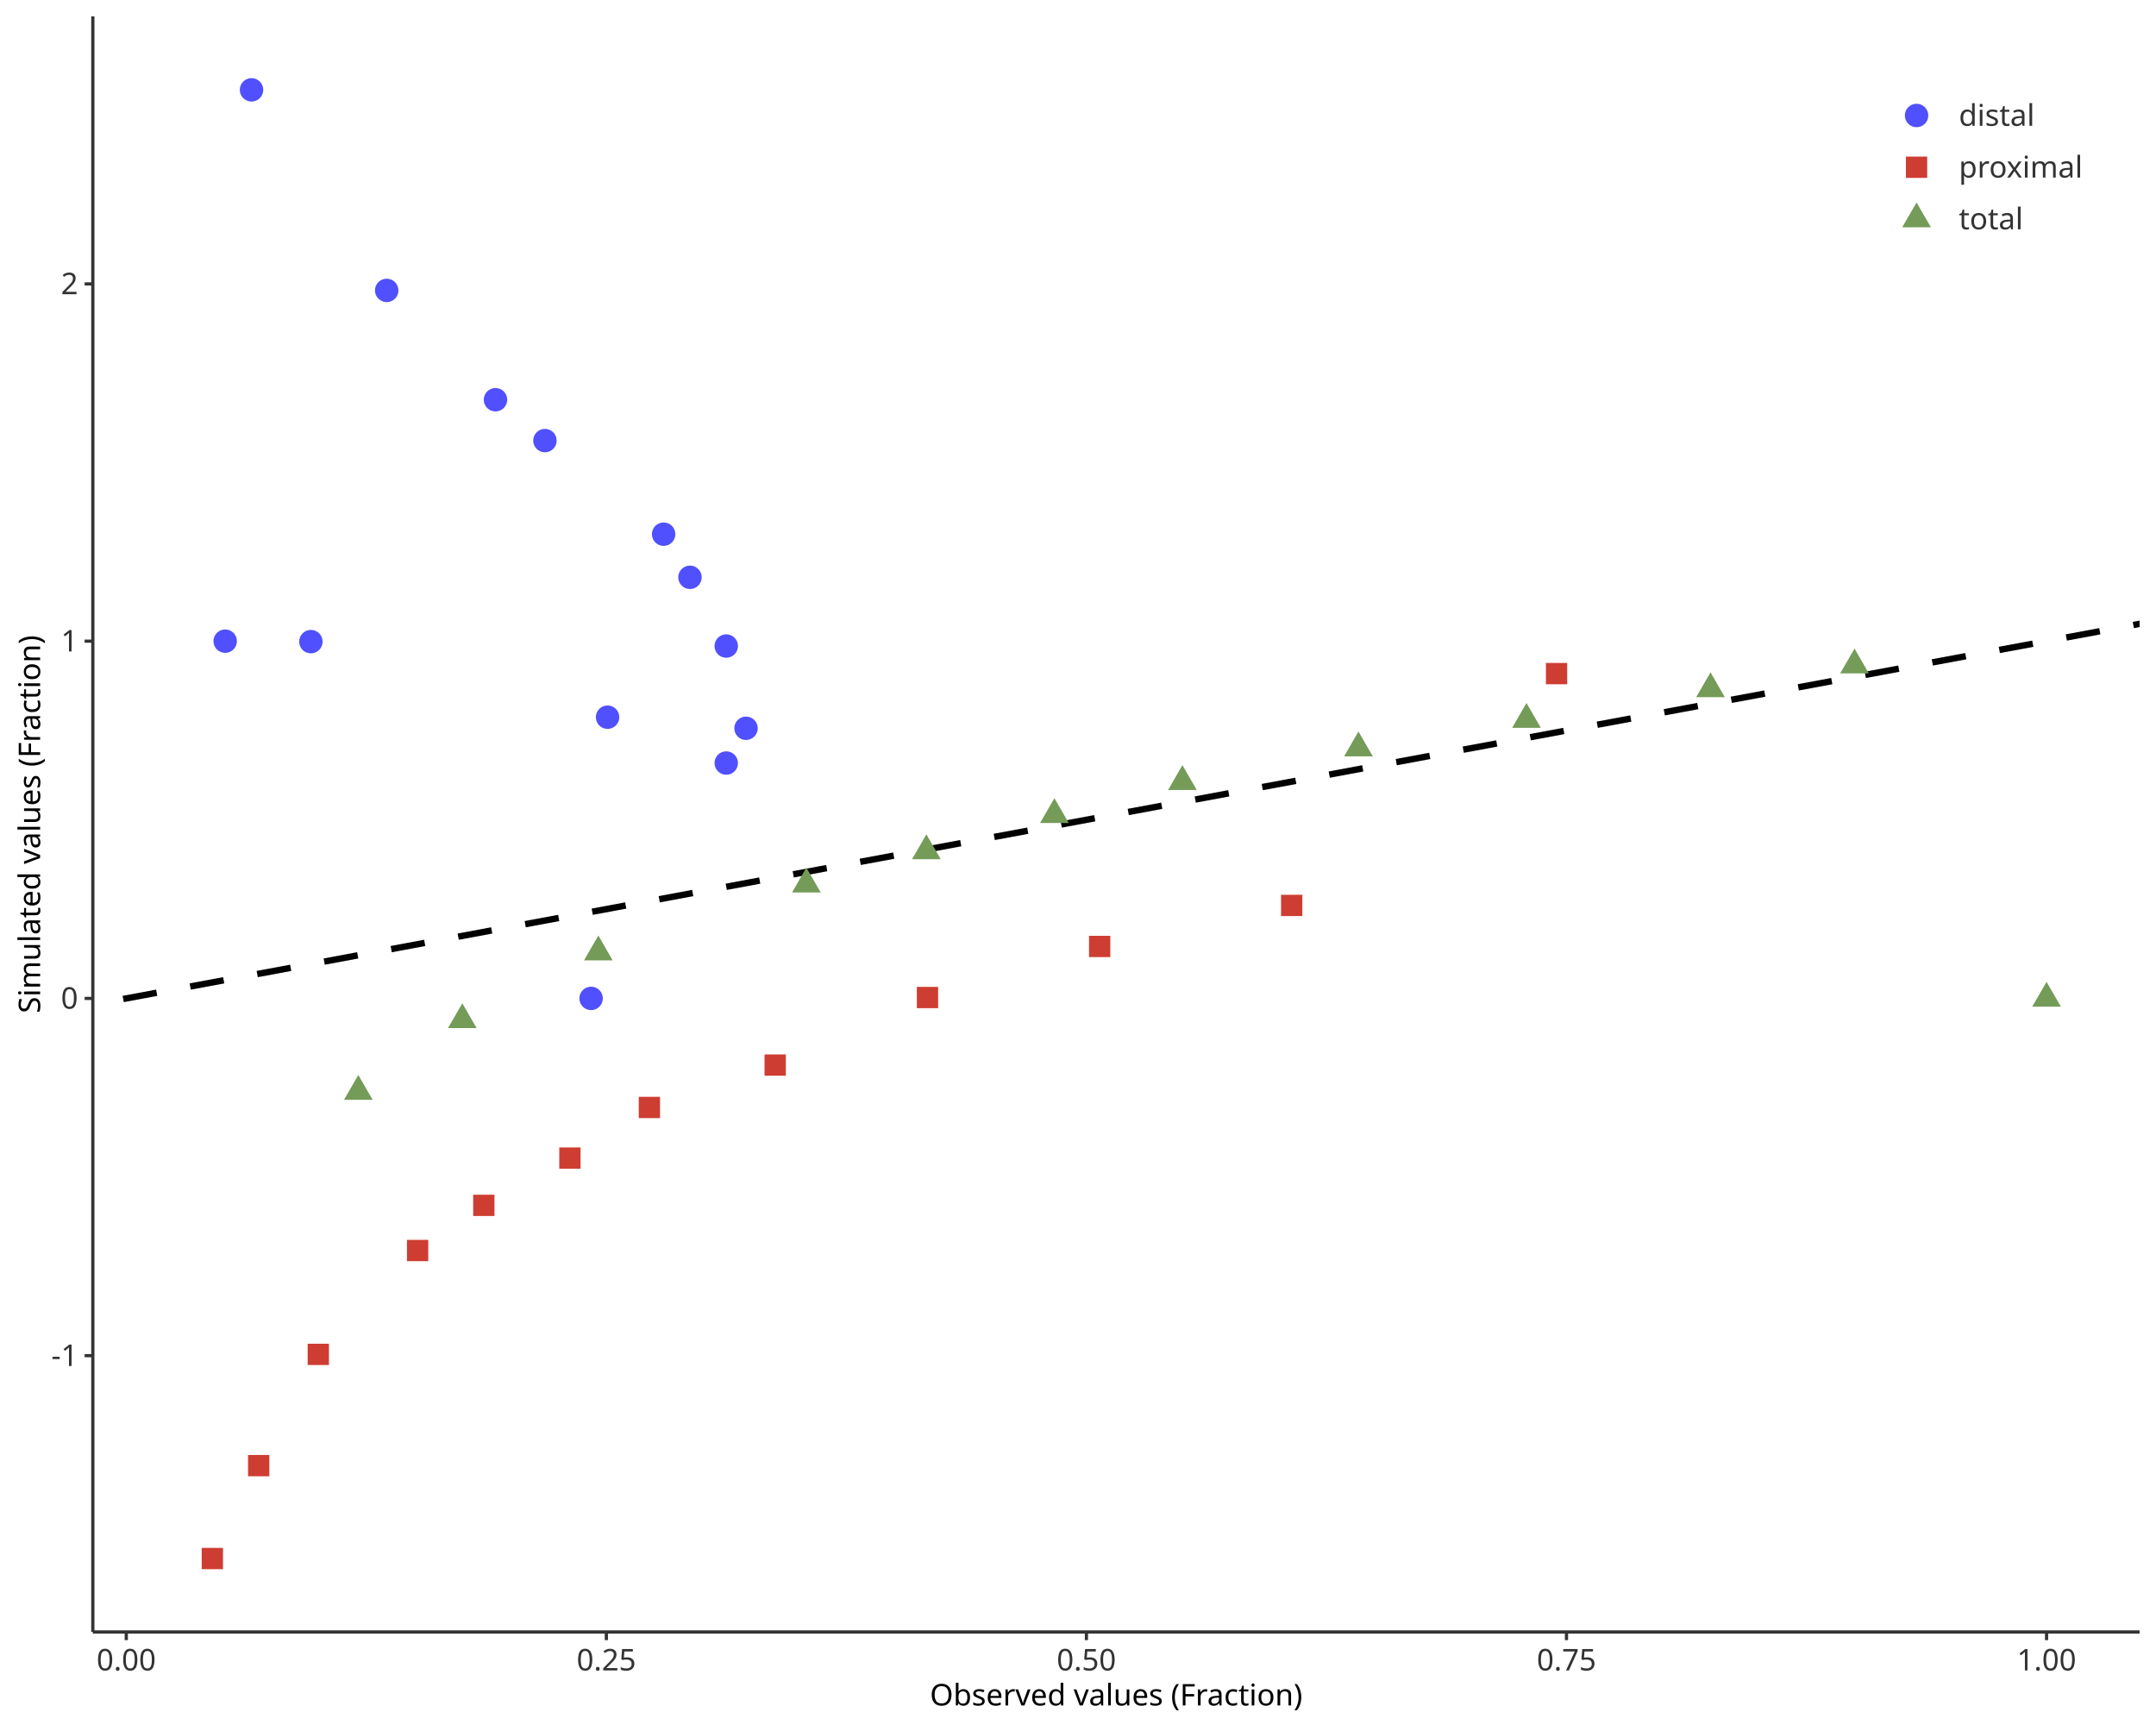
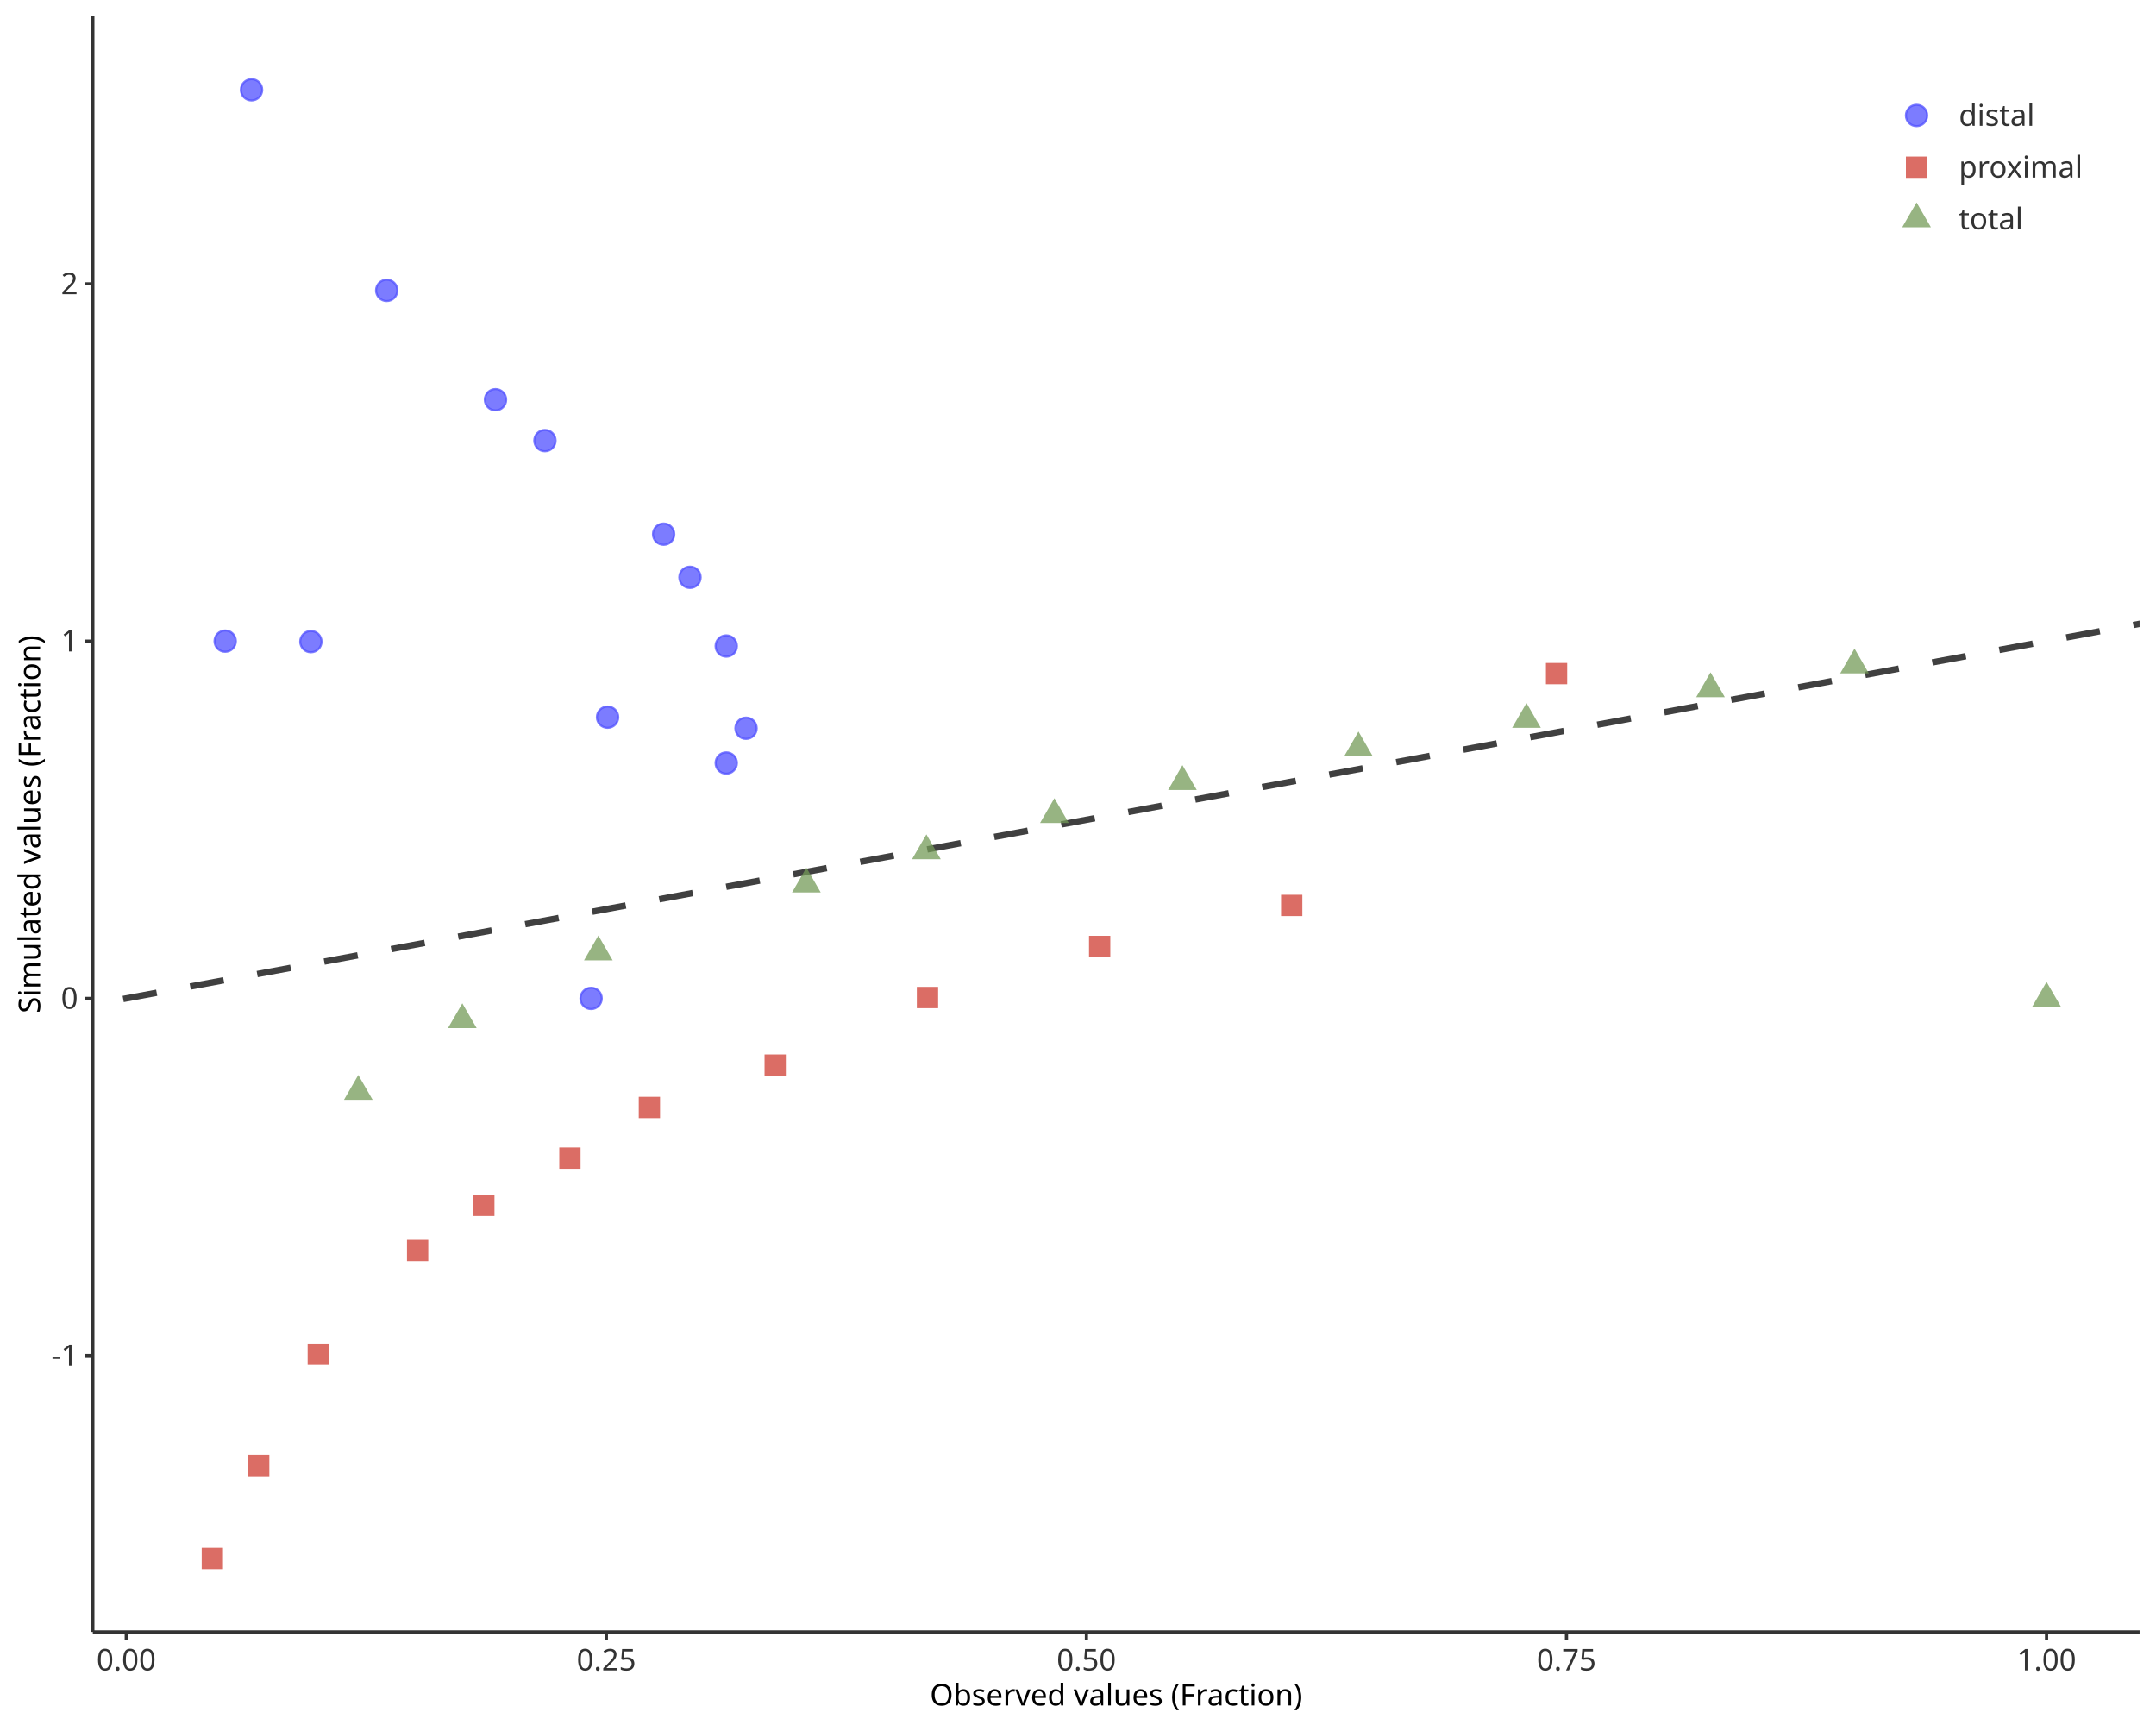
<svg xmlns="http://www.w3.org/2000/svg" class="svglite" data-engine-version="2.0" width="720.00pt" height="576.00pt" viewBox="0 0 720.00 576.00">
  <defs>
    <style type="text/css">
    .svglite line, .svglite polyline, .svglite polygon, .svglite path, .svglite rect, .svglite circle {
      fill: none;
      stroke: #000000;
      stroke-linecap: round;
      stroke-linejoin: round;
      stroke-miterlimit: 10.00;
    }
  </style>
  </defs>
  <rect width="100%" height="100%" style="stroke: none; fill: #FFFFFF;" />
  <defs>
    <clipPath id="cpMC4wMHw3MjAuMDB8MC4wMHw1NzYuMDA=">
      <rect x="0.00" y="0.00" width="720.00" height="576.00" />
    </clipPath>
  </defs>
  <g clip-path="url(#cpMC4wMHw3MjAuMDB8MC4wMHw1NzYuMDA=)">
    <rect x="0.00" y="0.00" width="720.00" height="576.00" style="stroke-width: 1.07; stroke: none; fill: #FFFFFF;" />
  </g>
  <defs>
    <clipPath id="cpMzEuMDB8NzE0LjUyfDUuNDh8NTQ0Ljkz">
      <rect x="31.00" y="5.48" width="683.52" height="539.45" />
    </clipPath>
  </defs>
  <g clip-path="url(#cpMzEuMDB8NzE0LjUyfDUuNDh8NTQ0Ljkz)">
    <rect x="31.00" y="5.48" width="683.52" height="539.45" style="stroke-width: 1.07; stroke: none; fill: #FFFFFF;" />
    <polyline points="31.00,512.32 714.52,512.32 " style="stroke-width: 0.53; stroke: #FFFFFF; stroke-linecap: butt;" />
    <polyline points="31.00,393.03 714.52,393.03 " style="stroke-width: 0.53; stroke: #FFFFFF; stroke-linecap: butt;" />
    <polyline points="31.00,273.73 714.52,273.73 " style="stroke-width: 0.53; stroke: #FFFFFF; stroke-linecap: butt;" />
    <polyline points="31.00,154.44 714.52,154.44 " style="stroke-width: 0.53; stroke: #FFFFFF; stroke-linecap: butt;" />
    <polyline points="31.00,35.15 714.52,35.15 " style="stroke-width: 0.53; stroke: #FFFFFF; stroke-linecap: butt;" />
    <polyline points="122.33,544.93 122.33,5.48 " style="stroke-width: 0.53; stroke: #FFFFFF; stroke-linecap: butt;" />
    <polyline points="282.65,544.93 282.65,5.48 " style="stroke-width: 0.53; stroke: #FFFFFF; stroke-linecap: butt;" />
    <polyline points="442.97,544.93 442.97,5.48 " style="stroke-width: 0.53; stroke: #FFFFFF; stroke-linecap: butt;" />
    <polyline points="603.29,544.93 603.29,5.48 " style="stroke-width: 0.53; stroke: #FFFFFF; stroke-linecap: butt;" />
  </g>
  <g clip-path="url(#cpMC4wMHw3MjAuMDB8MC4wMHw1NzYuMDA=)">
</g>
  <g clip-path="url(#cpMzEuMDB8NzE0LjUyfDUuNDh8NTQ0Ljkz)">
</g>
  <g clip-path="url(#cpMC4wMHw3MjAuMDB8MC4wMHw1NzYuMDA=)">
</g>
  <g clip-path="url(#cpMzEuMDB8NzE0LjUyfDUuNDh8NTQ0Ljkz)">
</g>
  <g clip-path="url(#cpMC4wMHw3MjAuMDB8MC4wMHw1NzYuMDA=)">
</g>
  <g clip-path="url(#cpMzEuMDB8NzE0LjUyfDUuNDh8NTQ0Ljkz)">
</g>
  <g clip-path="url(#cpMC4wMHw3MjAuMDB8MC4wMHw1NzYuMDA=)">
</g>
  <g clip-path="url(#cpMzEuMDB8NzE0LjUyfDUuNDh8NTQ0Ljkz)">
</g>
  <g clip-path="url(#cpMC4wMHw3MjAuMDB8MC4wMHw1NzYuMDA=)">
</g>
  <g clip-path="url(#cpMzEuMDB8NzE0LjUyfDUuNDh8NTQ0Ljkz)">
</g>
  <g clip-path="url(#cpMC4wMHw3MjAuMDB8MC4wMHw1NzYuMDA=)">
</g>
  <g clip-path="url(#cpMzEuMDB8NzE0LjUyfDUuNDh8NTQ0Ljkz)">
</g>
  <g clip-path="url(#cpMC4wMHw3MjAuMDB8MC4wMHw1NzYuMDA=)">
</g>
  <g clip-path="url(#cpMzEuMDB8NzE0LjUyfDUuNDh8NTQ0Ljkz)">
</g>
  <g clip-path="url(#cpMC4wMHw3MjAuMDB8MC4wMHw1NzYuMDA=)">
</g>
  <g clip-path="url(#cpMzEuMDB8NzE0LjUyfDUuNDh8NTQ0Ljkz)">
</g>
  <g clip-path="url(#cpMC4wMHw3MjAuMDB8MC4wMHw1NzYuMDA=)">
</g>
  <g clip-path="url(#cpMzEuMDB8NzE0LjUyfDUuNDh8NTQ0Ljkz)">
</g>
  <g clip-path="url(#cpMC4wMHw3MjAuMDB8MC4wMHw1NzYuMDA=)">
</g>
  <g clip-path="url(#cpMzEuMDB8NzE0LjUyfDUuNDh8NTQ0Ljkz)">
</g>
  <g clip-path="url(#cpMC4wMHw3MjAuMDB8MC4wMHw1NzYuMDA=)">
</g>
  <g clip-path="url(#cpMzEuMDB8NzE0LjUyfDUuNDh8NTQ0Ljkz)">
</g>
  <g clip-path="url(#cpMC4wMHw3MjAuMDB8MC4wMHw1NzYuMDA=)">
</g>
  <g clip-path="url(#cpMzEuMDB8NzE0LjUyfDUuNDh8NTQ0Ljkz)">
</g>
  <g clip-path="url(#cpMC4wMHw3MjAuMDB8MC4wMHw1NzYuMDA=)">
</g>
  <g clip-path="url(#cpMzEuMDB8NzE0LjUyfDUuNDh8NTQ0Ljkz)">
</g>
  <g clip-path="url(#cpMC4wMHw3MjAuMDB8MC4wMHw1NzYuMDA=)">
</g>
  <g clip-path="url(#cpMzEuMDB8NzE0LjUyfDUuNDh8NTQ0Ljkz)">
</g>
  <g clip-path="url(#cpMC4wMHw3MjAuMDB8MC4wMHw1NzYuMDA=)">
</g>
  <g clip-path="url(#cpMzEuMDB8NzE0LjUyfDUuNDh8NTQ0Ljkz)">
</g>
  <g clip-path="url(#cpMC4wMHw3MjAuMDB8MC4wMHw1NzYuMDA=)">
</g>
  <g clip-path="url(#cpMzEuMDB8NzE0LjUyfDUuNDh8NTQ0Ljkz)">
-     <line x1="-652.52" y1="462.61" x2="1398.04" y2="81.16" style="stroke-width: 2.13; stroke-dasharray: 11.38,11.38; stroke-linecap: butt;" />
-     <circle cx="197.40" cy="333.38" r="3.56" style="stroke-width: 0.71; stroke: #5050FF; fill: #5050FF;" />
-     <circle cx="242.53" cy="254.79" r="3.56" style="stroke-width: 0.71; stroke: #5050FF; fill: #5050FF;" />
-     <circle cx="249.14" cy="243.18" r="3.56" style="stroke-width: 0.71; stroke: #5050FF; fill: #5050FF;" />
-     <circle cx="242.53" cy="215.72" r="3.56" style="stroke-width: 0.71; stroke: #5050FF; fill: #5050FF;" />
-     <circle cx="230.42" cy="192.77" r="3.56" style="stroke-width: 0.71; stroke: #5050FF; fill: #5050FF;" />
-     <circle cx="221.62" cy="178.37" r="3.56" style="stroke-width: 0.71; stroke: #5050FF; fill: #5050FF;" />
-     <circle cx="202.90" cy="239.48" r="3.56" style="stroke-width: 0.71; stroke: #5050FF; fill: #5050FF;" />
-     <circle cx="181.98" cy="147.12" r="3.56" style="stroke-width: 0.71; stroke: #5050FF; fill: #5050FF;" />
-     <circle cx="165.47" cy="133.47" r="3.56" style="stroke-width: 0.71; stroke: #5050FF; fill: #5050FF;" />
-     <circle cx="129.14" cy="96.97" r="3.56" style="stroke-width: 0.71; stroke: #5050FF; fill: #5050FF;" />
-     <circle cx="103.82" cy="214.25" r="3.56" style="stroke-width: 0.71; stroke: #5050FF; fill: #5050FF;" />
-     <circle cx="84.00" cy="30.00" r="3.56" style="stroke-width: 0.71; stroke: #5050FF; fill: #5050FF;" />
-     <circle cx="75.20" cy="214.09" r="3.56" style="stroke-width: 0.71; stroke: #5050FF; fill: #5050FF;" />
-     <polygon points="516.26,228.48 523.37,228.48 523.37,221.37 516.26,221.37 " style="stroke-width: 0.71; stroke: none; fill: #CE3D32;" />
-     <polygon points="427.81,305.89 434.92,305.89 434.92,298.78 427.81,298.78 " style="stroke-width: 0.71; stroke: none; fill: #CE3D32;" />
-     <polygon points="363.68,319.59 370.79,319.59 370.79,312.48 363.68,312.48 " style="stroke-width: 0.71; stroke: none; fill: #CE3D32;" />
-     <polygon points="306.18,336.64 313.29,336.64 313.29,329.53 306.18,329.53 " style="stroke-width: 0.71; stroke: none; fill: #CE3D32;" />
-     <polygon points="255.32,359.20 262.43,359.20 262.43,352.09 255.32,352.09 " style="stroke-width: 0.71; stroke: none; fill: #CE3D32;" />
-     <polygon points="213.31,373.35 220.42,373.35 220.42,366.24 213.31,366.24 " style="stroke-width: 0.71; stroke: none; fill: #CE3D32;" />
-     <polygon points="186.77,390.26 193.88,390.26 193.88,383.15 186.77,383.15 " style="stroke-width: 0.71; stroke: none; fill: #CE3D32;" />
-     <polygon points="158.02,406.04 165.13,406.04 165.13,398.93 158.02,398.93 " style="stroke-width: 0.71; stroke: none; fill: #CE3D32;" />
-     <polygon points="135.91,421.12 143.02,421.12 143.02,414.01 135.91,414.01 " style="stroke-width: 0.71; stroke: none; fill: #CE3D32;" />
-     <polygon points="102.74,455.80 109.85,455.80 109.85,448.69 102.74,448.69 " style="stroke-width: 0.71; stroke: none; fill: #CE3D32;" />
-     <polygon points="82.84,492.95 89.95,492.95 89.95,485.83 82.84,485.83 " style="stroke-width: 0.71; stroke: none; fill: #CE3D32;" />
-     <polygon points="67.36,523.97 74.47,523.97 74.47,516.86 67.36,516.86 " style="stroke-width: 0.71; stroke: none; fill: #CE3D32;" />
-     <polygon points="683.45,327.85 688.24,336.14 678.66,336.14 " style="stroke-width: 0.71; stroke: none; fill: #749B58;" />
-     <polygon points="619.32,216.57 624.11,224.86 614.53,224.86 " style="stroke-width: 0.71; stroke: none; fill: #749B58;" />
-     <polygon points="571.23,224.50 576.01,232.80 566.44,232.80 " style="stroke-width: 0.71; stroke: none; fill: #749B58;" />
-     <polygon points="509.77,234.74 514.56,243.03 504.98,243.03 " style="stroke-width: 0.71; stroke: none; fill: #749B58;" />
-     <polygon points="453.66,244.26 458.45,252.55 448.87,252.55 " style="stroke-width: 0.71; stroke: none; fill: #749B58;" />
-     <polygon points="394.87,255.49 399.66,263.79 390.09,263.79 " style="stroke-width: 0.71; stroke: none; fill: #749B58;" />
-     <polygon points="352.12,266.52 356.91,274.81 347.33,274.81 " style="stroke-width: 0.71; stroke: none; fill: #749B58;" />
-     <polygon points="309.37,278.61 314.16,286.90 304.58,286.90 " style="stroke-width: 0.71; stroke: none; fill: #749B58;" />
-     <polygon points="269.29,289.71 274.08,298.00 264.50,298.00 " style="stroke-width: 0.71; stroke: none; fill: #749B58;" />
-     <polygon points="199.82,312.38 204.60,320.68 195.03,320.68 " style="stroke-width: 0.71; stroke: none; fill: #749B58;" />
-     <polygon points="154.39,335.01 159.18,343.30 149.60,343.30 " style="stroke-width: 0.71; stroke: none; fill: #749B58;" />
-     <polygon points="119.66,358.95 124.44,367.24 114.87,367.24 " style="stroke-width: 0.71; stroke: none; fill: #749B58;" />
+     <line x1="-652.52" y1="462.61" x2="1398.04" y2="81.16" style="stroke-width: 2.13; stroke: #000000; stroke-opacity: 0.75; stroke-dasharray: 11.38,11.38; stroke-linecap: butt;" />
+     <circle cx="197.40" cy="333.38" r="3.56" style="stroke-width: 0.71; stroke: #5050FF; stroke-opacity: 0.75; fill: #5050FF; fill-opacity: 0.75;" />
+     <circle cx="242.53" cy="254.79" r="3.56" style="stroke-width: 0.71; stroke: #5050FF; stroke-opacity: 0.75; fill: #5050FF; fill-opacity: 0.75;" />
+     <circle cx="249.14" cy="243.18" r="3.56" style="stroke-width: 0.71; stroke: #5050FF; stroke-opacity: 0.75; fill: #5050FF; fill-opacity: 0.75;" />
+     <circle cx="242.53" cy="215.72" r="3.56" style="stroke-width: 0.71; stroke: #5050FF; stroke-opacity: 0.75; fill: #5050FF; fill-opacity: 0.75;" />
+     <circle cx="230.42" cy="192.77" r="3.56" style="stroke-width: 0.71; stroke: #5050FF; stroke-opacity: 0.75; fill: #5050FF; fill-opacity: 0.75;" />
+     <circle cx="221.62" cy="178.37" r="3.56" style="stroke-width: 0.71; stroke: #5050FF; stroke-opacity: 0.75; fill: #5050FF; fill-opacity: 0.75;" />
+     <circle cx="202.90" cy="239.48" r="3.56" style="stroke-width: 0.71; stroke: #5050FF; stroke-opacity: 0.75; fill: #5050FF; fill-opacity: 0.75;" />
+     <circle cx="181.98" cy="147.12" r="3.56" style="stroke-width: 0.71; stroke: #5050FF; stroke-opacity: 0.75; fill: #5050FF; fill-opacity: 0.75;" />
+     <circle cx="165.47" cy="133.47" r="3.56" style="stroke-width: 0.71; stroke: #5050FF; stroke-opacity: 0.75; fill: #5050FF; fill-opacity: 0.75;" />
+     <circle cx="129.14" cy="96.97" r="3.56" style="stroke-width: 0.71; stroke: #5050FF; stroke-opacity: 0.75; fill: #5050FF; fill-opacity: 0.75;" />
+     <circle cx="103.82" cy="214.25" r="3.56" style="stroke-width: 0.71; stroke: #5050FF; stroke-opacity: 0.75; fill: #5050FF; fill-opacity: 0.75;" />
+     <circle cx="84.00" cy="30.00" r="3.56" style="stroke-width: 0.71; stroke: #5050FF; stroke-opacity: 0.75; fill: #5050FF; fill-opacity: 0.75;" />
+     <circle cx="75.20" cy="214.09" r="3.56" style="stroke-width: 0.71; stroke: #5050FF; stroke-opacity: 0.75; fill: #5050FF; fill-opacity: 0.75;" />
+     <polygon points="516.26,228.48 523.37,228.48 523.37,221.37 516.26,221.37 " style="stroke-width: 0.71; stroke: none; fill: #CE3D32; fill-opacity: 0.75;" />
+     <polygon points="427.81,305.89 434.92,305.89 434.92,298.78 427.81,298.78 " style="stroke-width: 0.71; stroke: none; fill: #CE3D32; fill-opacity: 0.75;" />
+     <polygon points="363.68,319.59 370.79,319.59 370.79,312.48 363.68,312.48 " style="stroke-width: 0.71; stroke: none; fill: #CE3D32; fill-opacity: 0.75;" />
+     <polygon points="306.18,336.64 313.29,336.64 313.29,329.53 306.18,329.53 " style="stroke-width: 0.71; stroke: none; fill: #CE3D32; fill-opacity: 0.75;" />
+     <polygon points="255.32,359.20 262.43,359.20 262.43,352.09 255.32,352.09 " style="stroke-width: 0.71; stroke: none; fill: #CE3D32; fill-opacity: 0.75;" />
+     <polygon points="213.31,373.35 220.42,373.35 220.42,366.24 213.31,366.24 " style="stroke-width: 0.71; stroke: none; fill: #CE3D32; fill-opacity: 0.75;" />
+     <polygon points="186.77,390.26 193.88,390.26 193.88,383.15 186.77,383.15 " style="stroke-width: 0.71; stroke: none; fill: #CE3D32; fill-opacity: 0.75;" />
+     <polygon points="158.02,406.04 165.13,406.04 165.13,398.93 158.02,398.93 " style="stroke-width: 0.71; stroke: none; fill: #CE3D32; fill-opacity: 0.75;" />
+     <polygon points="135.91,421.12 143.02,421.12 143.02,414.01 135.91,414.01 " style="stroke-width: 0.71; stroke: none; fill: #CE3D32; fill-opacity: 0.75;" />
+     <polygon points="102.74,455.80 109.85,455.80 109.85,448.69 102.74,448.69 " style="stroke-width: 0.71; stroke: none; fill: #CE3D32; fill-opacity: 0.75;" />
+     <polygon points="82.84,492.95 89.95,492.95 89.95,485.83 82.84,485.83 " style="stroke-width: 0.71; stroke: none; fill: #CE3D32; fill-opacity: 0.75;" />
+     <polygon points="67.36,523.97 74.47,523.97 74.47,516.86 67.36,516.86 " style="stroke-width: 0.71; stroke: none; fill: #CE3D32; fill-opacity: 0.75;" />
+     <polygon points="683.45,327.85 688.24,336.14 678.66,336.14 " style="stroke-width: 0.71; stroke: none; fill: #749B58; fill-opacity: 0.75;" />
+     <polygon points="619.32,216.57 624.11,224.86 614.53,224.86 " style="stroke-width: 0.71; stroke: none; fill: #749B58; fill-opacity: 0.75;" />
+     <polygon points="571.23,224.50 576.01,232.80 566.44,232.80 " style="stroke-width: 0.71; stroke: none; fill: #749B58; fill-opacity: 0.75;" />
+     <polygon points="509.77,234.74 514.56,243.03 504.98,243.03 " style="stroke-width: 0.71; stroke: none; fill: #749B58; fill-opacity: 0.75;" />
+     <polygon points="453.66,244.26 458.45,252.55 448.87,252.55 " style="stroke-width: 0.71; stroke: none; fill: #749B58; fill-opacity: 0.75;" />
+     <polygon points="394.87,255.49 399.66,263.79 390.09,263.79 " style="stroke-width: 0.71; stroke: none; fill: #749B58; fill-opacity: 0.75;" />
+     <polygon points="352.12,266.52 356.91,274.81 347.33,274.81 " style="stroke-width: 0.71; stroke: none; fill: #749B58; fill-opacity: 0.75;" />
+     <polygon points="309.37,278.61 314.16,286.90 304.58,286.90 " style="stroke-width: 0.71; stroke: none; fill: #749B58; fill-opacity: 0.75;" />
+     <polygon points="269.29,289.71 274.08,298.00 264.50,298.00 " style="stroke-width: 0.71; stroke: none; fill: #749B58; fill-opacity: 0.75;" />
+     <polygon points="199.82,312.38 204.60,320.68 195.03,320.68 " style="stroke-width: 0.71; stroke: none; fill: #749B58; fill-opacity: 0.75;" />
+     <polygon points="154.39,335.01 159.18,343.30 149.60,343.30 " style="stroke-width: 0.71; stroke: none; fill: #749B58; fill-opacity: 0.75;" />
+     <polygon points="119.66,358.95 124.44,367.24 114.87,367.24 " style="stroke-width: 0.71; stroke: none; fill: #749B58; fill-opacity: 0.75;" />
  </g>
  <g clip-path="url(#cpMC4wMHw3MjAuMDB8MC4wMHw1NzYuMDA=)">
    <polyline points="31.00,544.93 31.00,5.48 " style="stroke-width: 1.07; stroke: #333333; stroke-linecap: butt;" />
    <text x="26.07" y="456.11" text-anchor="end" style="font-size: 10.00px; fill: #333333; font-family: sans;" textLength="8.89px" lengthAdjust="spacingAndGlyphs">-1</text>
    <text x="26.07" y="336.82" text-anchor="end" style="font-size: 10.00px; fill: #333333; font-family: sans;" textLength="5.56px" lengthAdjust="spacingAndGlyphs">0</text>
    <text x="26.07" y="217.53" text-anchor="end" style="font-size: 10.00px; fill: #333333; font-family: sans;" textLength="5.56px" lengthAdjust="spacingAndGlyphs">1</text>
    <text x="26.07" y="98.24" text-anchor="end" style="font-size: 10.00px; fill: #333333; font-family: sans;" textLength="5.56px" lengthAdjust="spacingAndGlyphs">2</text>
    <polyline points="28.26,452.67 31.00,452.67 " style="stroke-width: 1.07; stroke: #333333; stroke-linecap: butt;" />
    <polyline points="28.26,333.38 31.00,333.38 " style="stroke-width: 1.07; stroke: #333333; stroke-linecap: butt;" />
    <polyline points="28.26,214.09 31.00,214.09 " style="stroke-width: 1.07; stroke: #333333; stroke-linecap: butt;" />
    <polyline points="28.26,94.80 31.00,94.80 " style="stroke-width: 1.07; stroke: #333333; stroke-linecap: butt;" />
    <polyline points="31.00,544.93 714.52,544.93 " style="stroke-width: 1.07; stroke: #333333; stroke-linecap: butt;" />
    <polyline points="42.17,547.67 42.17,544.93 " style="stroke-width: 1.07; stroke: #333333; stroke-linecap: butt;" />
    <polyline points="202.49,547.67 202.49,544.93 " style="stroke-width: 1.07; stroke: #333333; stroke-linecap: butt;" />
    <polyline points="362.81,547.67 362.81,544.93 " style="stroke-width: 1.07; stroke: #333333; stroke-linecap: butt;" />
    <polyline points="523.13,547.67 523.13,544.93 " style="stroke-width: 1.07; stroke: #333333; stroke-linecap: butt;" />
    <polyline points="683.45,547.67 683.45,544.93 " style="stroke-width: 1.07; stroke: #333333; stroke-linecap: butt;" />
    <text x="42.17" y="557.78" text-anchor="middle" style="font-size: 10.00px; fill: #333333; font-family: sans;" textLength="19.46px" lengthAdjust="spacingAndGlyphs">0.00</text>
    <text x="202.49" y="557.78" text-anchor="middle" style="font-size: 10.00px; fill: #333333; font-family: sans;" textLength="19.46px" lengthAdjust="spacingAndGlyphs">0.25</text>
    <text x="362.81" y="557.78" text-anchor="middle" style="font-size: 10.00px; fill: #333333; font-family: sans;" textLength="19.46px" lengthAdjust="spacingAndGlyphs">0.50</text>
    <text x="523.13" y="557.78" text-anchor="middle" style="font-size: 10.00px; fill: #333333; font-family: sans;" textLength="19.46px" lengthAdjust="spacingAndGlyphs">0.75</text>
    <text x="683.45" y="557.78" text-anchor="middle" style="font-size: 10.00px; fill: #333333; font-family: sans;" textLength="19.46px" lengthAdjust="spacingAndGlyphs">1.00</text>
    <text x="372.76" y="569.48" text-anchor="middle" style="font-size: 10.00px; font-family: sans;" textLength="120.62px" lengthAdjust="spacingAndGlyphs">Observed values (Fraction)</text>
    <text transform="translate(13.40,275.21) rotate(-90)" text-anchor="middle" style="font-size: 10.00px; font-family: sans;" textLength="121.73px" lengthAdjust="spacingAndGlyphs">Simulated values (Fraction)</text>
    <rect x="625.92" y="18.97" width="71.51" height="68.28" style="stroke-width: 1.07; stroke: none; fill: #FFFFFF;" />
    <rect x="631.40" y="29.92" width="17.28" height="17.28" style="stroke-width: 1.07; stroke: none; fill: #FFFFFF;" />
-     <circle cx="640.04" cy="38.56" r="3.56" style="stroke-width: 0.71; stroke: #5050FF; fill: #5050FF;" />
+     <circle cx="640.04" cy="38.56" r="3.56" style="stroke-width: 0.71; stroke: #5050FF; stroke-opacity: 0.75; fill: #5050FF; fill-opacity: 0.75;" />
    <rect x="631.40" y="47.20" width="17.28" height="17.28" style="stroke-width: 1.07; stroke: none; fill: #FFFFFF;" />
-     <polygon points="636.48,59.40 643.59,59.40 643.59,52.29 636.48,52.29 " style="stroke-width: 0.71; stroke: none; fill: #CE3D32;" />
+     <polygon points="636.48,59.40 643.59,59.40 643.59,52.29 636.48,52.29 " style="stroke-width: 0.71; stroke: none; fill: #CE3D32; fill-opacity: 0.75;" />
    <rect x="631.40" y="64.48" width="17.28" height="17.28" style="stroke-width: 1.07; stroke: none; fill: #FFFFFF;" />
-     <polygon points="640.04,67.60 644.83,75.89 635.25,75.89 " style="stroke-width: 0.71; stroke: none; fill: #749B58;" />
+     <polygon points="640.04,67.60 644.83,75.89 635.25,75.89 " style="stroke-width: 0.71; stroke: none; fill: #749B58; fill-opacity: 0.75;" />
    <text x="654.16" y="42.01" style="font-size: 10.00px; fill: #333333; font-family: sans;" textLength="23.35px" lengthAdjust="spacingAndGlyphs">distal</text>
    <text x="654.16" y="59.29" style="font-size: 10.00px; fill: #333333; font-family: sans;" textLength="37.79px" lengthAdjust="spacingAndGlyphs">proximal</text>
    <text x="654.16" y="76.57" style="font-size: 10.00px; fill: #333333; font-family: sans;" textLength="18.90px" lengthAdjust="spacingAndGlyphs">total</text>
  </g>
</svg>
